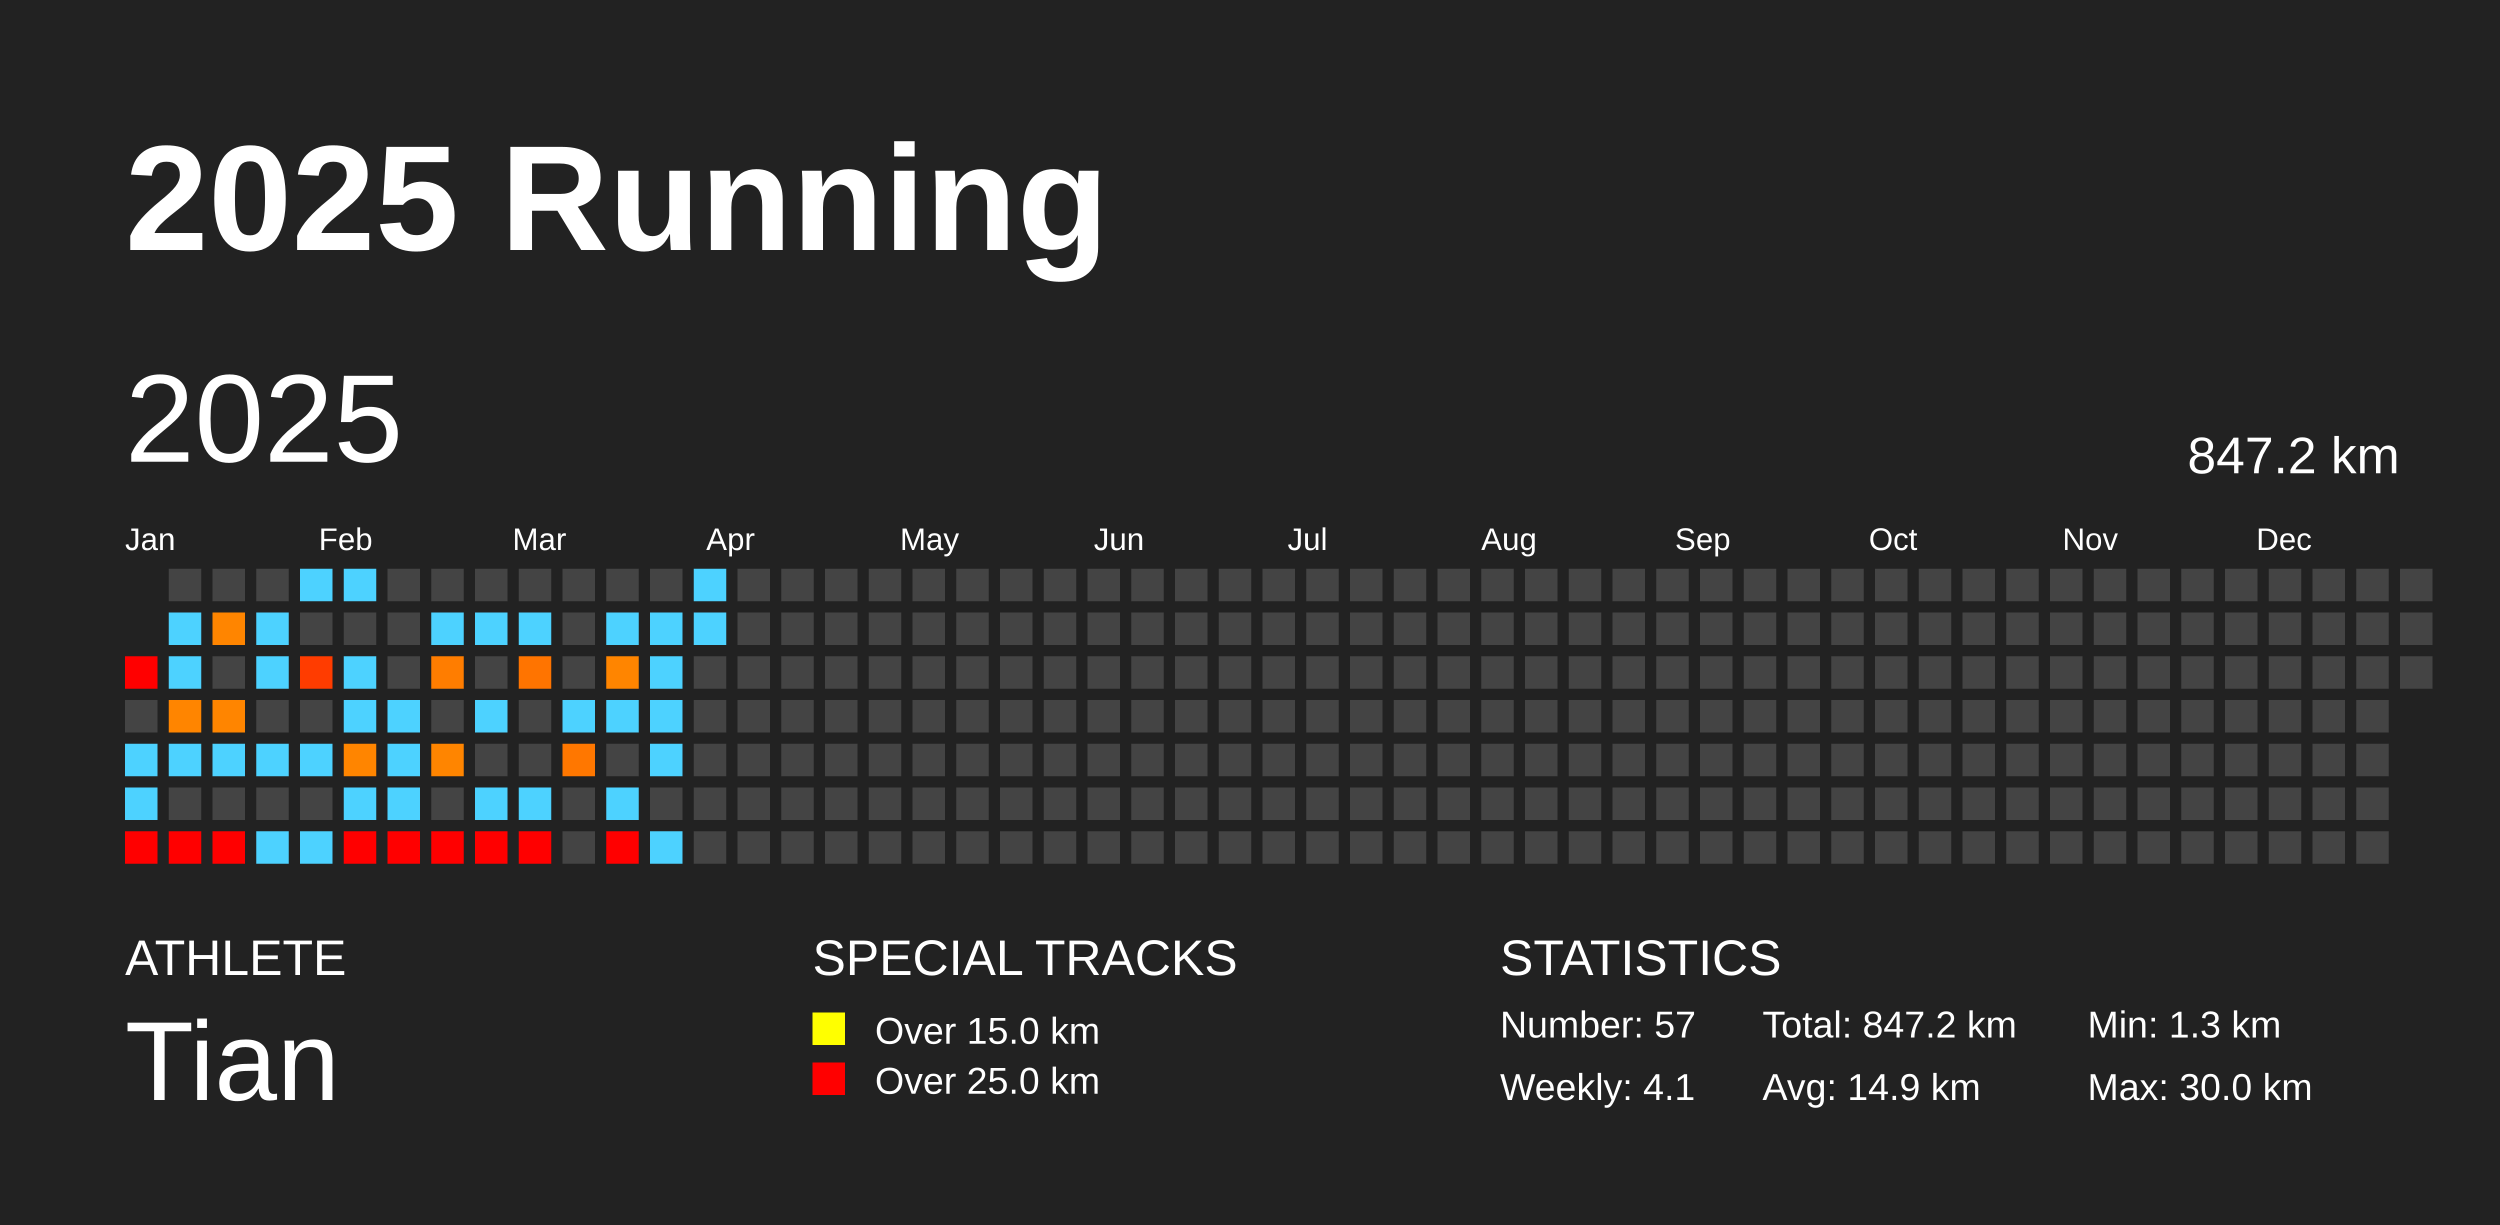
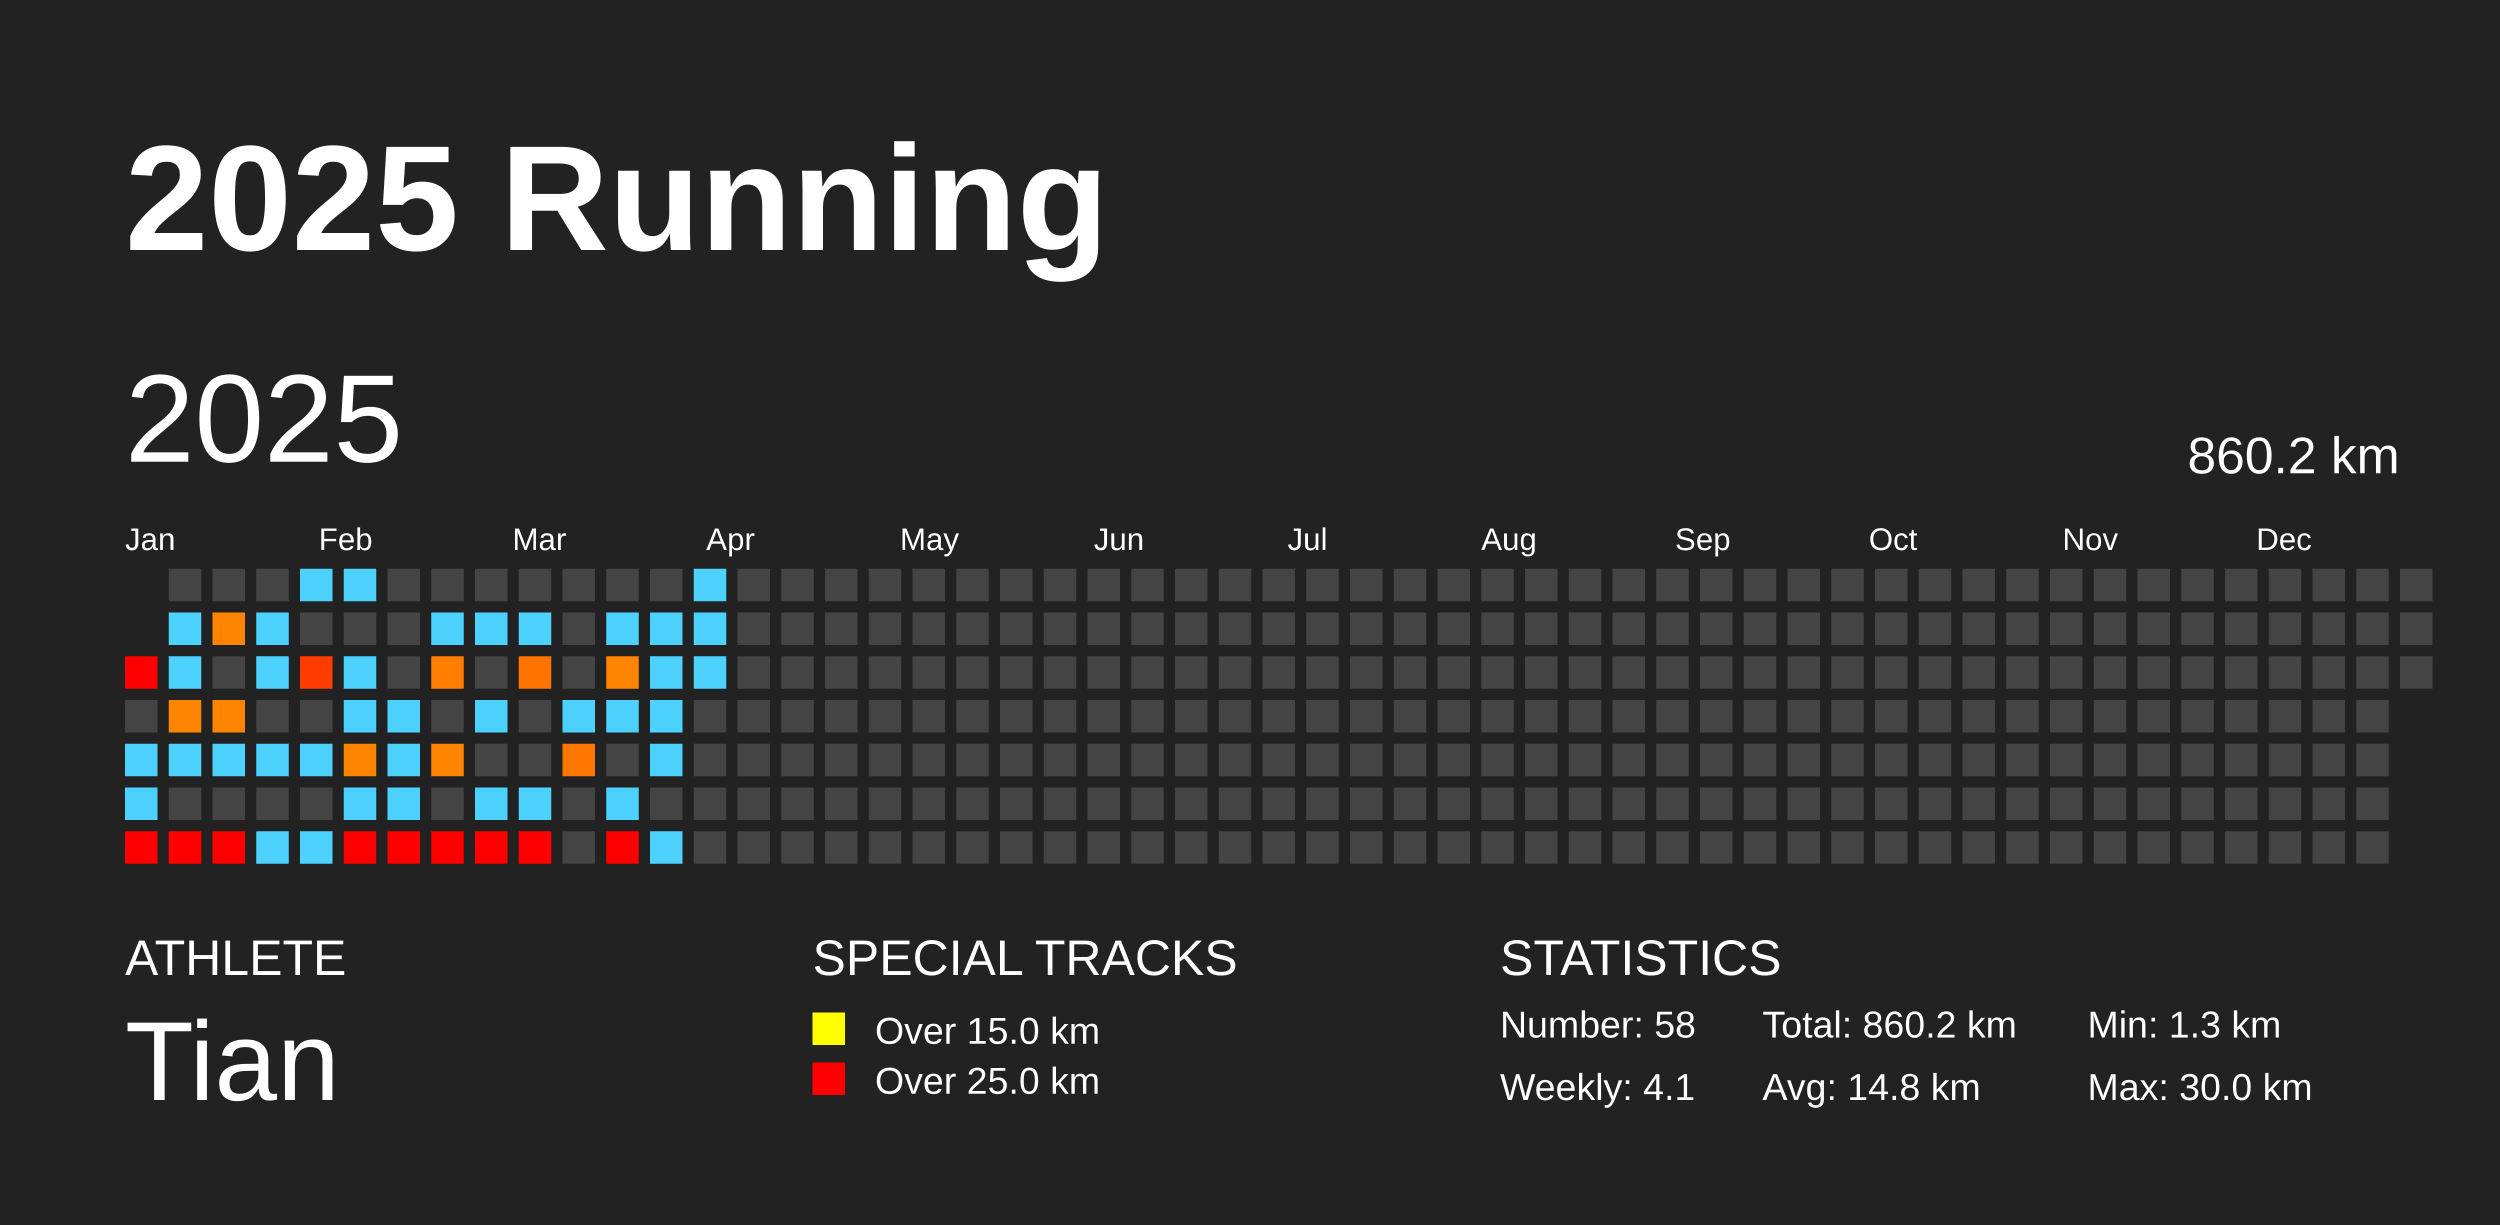
<svg xmlns="http://www.w3.org/2000/svg" baseProfile="full" height="98mm" version="1.1" viewBox="0,0,200,98" width="200mm">
  <defs />
  <rect fill="#222222" height="98" width="200" x="0" y="0" />
  <text fill="#FFFFFF" style="font-size:12px; font-family:Arial; font-weight:bold;" x="10" y="20">2025 Running</text>
  <text fill="#FFFFFF" style="font-size:4px; font-family:Arial" x="10" y="78">ATHLETE</text>
  <text fill="#FFFFFF" style="font-size:9px; font-family:Arial" x="10" y="88">Tian</text>
  <text fill="#FFFFFF" style="font-size:4px; font-family:Arial" x="65" y="78">SPECIAL TRACKS</text>
  <rect fill="yellow" height="2.6" width="2.6" x="65" y="81" />
  <text fill="#FFFFFF" style="font-size:3px; font-family:Arial" x="70" y="83.5">Over 15.0 km</text>
  <rect fill="red" height="2.6" width="2.6" x="65" y="85" />
  <text fill="#FFFFFF" style="font-size:3px; font-family:Arial" x="70" y="87.5">Over 25.0 km</text>
  <text fill="#FFFFFF" style="font-size:4px; font-family:Arial" x="120" y="78">STATISTICS</text>
-   <text fill="#FFFFFF" style="font-size:3px; font-family:Arial" x="120" y="83">Number: 57</text>
+   <text fill="#FFFFFF" style="font-size:3px; font-family:Arial" x="120" y="83">Number: 58</text>
  <text fill="#FFFFFF" style="font-size:3px; font-family:Arial" x="120" y="88">Weekly: 4.1</text>
-   <text fill="#FFFFFF" style="font-size:3px; font-family:Arial" x="141" y="83">Total: 847.2 km</text>
-   <text fill="#FFFFFF" style="font-size:3px; font-family:Arial" x="141" y="88">Avg: 14.9 km</text>
+   <text fill="#FFFFFF" style="font-size:3px; font-family:Arial" x="141" y="83">Total: 860.2 km</text>
+   <text fill="#FFFFFF" style="font-size:3px; font-family:Arial" x="141" y="88">Avg: 14.8 km</text>
  <text fill="#FFFFFF" style="font-size:3px; font-family:Arial" x="167" y="83">Min: 1.3 km</text>
  <text fill="#FFFFFF" style="font-size:3px; font-family:Arial" x="167" y="88">Max: 30.0 km</text>
  <text dominant-baseline="hanging" fill="#FFFFFF" style="font-size:10.0px; font-family:Arial;" x="10" y="30">2025</text>
-   <text dominant-baseline="hanging" fill="#FFFFFF" style="font-size:4.125px; font-family:Arial;" x="175" y="35">847.2 km</text>
+   <text dominant-baseline="hanging" fill="#FFFFFF" style="font-size:4.125px; font-family:Arial;" x="175" y="35">860.2 km</text>
  <text fill="#FFFFFF" style="font-size:2.5px; font-family:Arial" x="10.0" y="44">Jan</text>
  <text fill="#FFFFFF" style="font-size:2.5px; font-family:Arial" x="25.5" y="44">Feb</text>
  <text fill="#FFFFFF" style="font-size:2.5px; font-family:Arial" x="41.0" y="44">Mar</text>
  <text fill="#FFFFFF" style="font-size:2.5px; font-family:Arial" x="56.5" y="44">Apr</text>
  <text fill="#FFFFFF" style="font-size:2.5px; font-family:Arial" x="72.0" y="44">May</text>
  <text fill="#FFFFFF" style="font-size:2.5px; font-family:Arial" x="87.5" y="44">Jun</text>
  <text fill="#FFFFFF" style="font-size:2.5px; font-family:Arial" x="103.0" y="44">Jul</text>
  <text fill="#FFFFFF" style="font-size:2.5px; font-family:Arial" x="118.5" y="44">Aug</text>
  <text fill="#FFFFFF" style="font-size:2.5px; font-family:Arial" x="134.0" y="44">Sep</text>
  <text fill="#FFFFFF" style="font-size:2.5px; font-family:Arial" x="149.5" y="44">Oct</text>
  <text fill="#FFFFFF" style="font-size:2.5px; font-family:Arial" x="165.0" y="44">Nov</text>
  <text fill="#FFFFFF" style="font-size:2.5px; font-family:Arial" x="180.5" y="44">Dec</text>
  <rect fill="red" height="2.6" width="2.6" x="10.0" y="52.5" />
  <rect fill="#444444" height="2.6" width="2.6" x="10.0" y="56.0" />
  <rect fill="#4dd2ff" height="2.6" width="2.6" x="10.0" y="59.5" />
  <rect fill="#4dd2ff" height="2.6" width="2.6" x="10.0" y="63.0" />
  <rect fill="red" height="2.6" width="2.6" x="10.0" y="66.5" />
  <rect fill="#444444" height="2.6" width="2.6" x="13.5" y="45.5" />
  <rect fill="#4dd2ff" height="2.6" width="2.6" x="13.5" y="49.0" />
  <rect fill="#4dd2ff" height="2.6" width="2.6" x="13.5" y="52.5" />
  <rect fill="#ff8500" height="2.6" width="2.6" x="13.5" y="56.0" />
  <rect fill="#4dd2ff" height="2.6" width="2.6" x="13.5" y="59.5" />
  <rect fill="#444444" height="2.6" width="2.6" x="13.5" y="63.0" />
  <rect fill="red" height="2.6" width="2.6" x="13.5" y="66.5" />
  <rect fill="#444444" height="2.6" width="2.6" x="17.0" y="45.5" />
  <rect fill="#ff8500" height="2.6" width="2.6" x="17.0" y="49.0" />
  <rect fill="#444444" height="2.6" width="2.6" x="17.0" y="52.5" />
  <rect fill="#ff8500" height="2.6" width="2.6" x="17.0" y="56.0" />
  <rect fill="#4dd2ff" height="2.6" width="2.6" x="17.0" y="59.5" />
  <rect fill="#444444" height="2.6" width="2.6" x="17.0" y="63.0" />
  <rect fill="red" height="2.6" width="2.6" x="17.0" y="66.5" />
  <rect fill="#444444" height="2.6" width="2.6" x="20.5" y="45.5" />
  <rect fill="#4dd2ff" height="2.6" width="2.6" x="20.5" y="49.0" />
  <rect fill="#4dd2ff" height="2.6" width="2.6" x="20.5" y="52.5" />
  <rect fill="#444444" height="2.6" width="2.6" x="20.5" y="56.0" />
  <rect fill="#4dd2ff" height="2.6" width="2.6" x="20.5" y="59.5" />
  <rect fill="#444444" height="2.6" width="2.6" x="20.5" y="63.0" />
  <rect fill="#4dd2ff" height="2.6" width="2.6" x="20.5" y="66.5" />
  <rect fill="#4dd2ff" height="2.6" width="2.6" x="24.0" y="45.5" />
  <rect fill="#444444" height="2.6" width="2.6" x="24.0" y="49.0" />
  <rect fill="#ff3c00" height="2.6" width="2.6" x="24.0" y="52.5" />
  <rect fill="#444444" height="2.6" width="2.6" x="24.0" y="56.0" />
  <rect fill="#4dd2ff" height="2.6" width="2.6" x="24.0" y="59.5" />
  <rect fill="#444444" height="2.6" width="2.6" x="24.0" y="63.0" />
  <rect fill="#4dd2ff" height="2.6" width="2.6" x="24.0" y="66.5" />
  <rect fill="#4dd2ff" height="2.6" width="2.6" x="27.5" y="45.5" />
  <rect fill="#444444" height="2.6" width="2.6" x="27.5" y="49.0" />
  <rect fill="#4dd2ff" height="2.6" width="2.6" x="27.5" y="52.5" />
  <rect fill="#4dd2ff" height="2.6" width="2.6" x="27.5" y="56.0" />
  <rect fill="#ff8500" height="2.6" width="2.6" x="27.5" y="59.5" />
  <rect fill="#4dd2ff" height="2.6" width="2.6" x="27.5" y="63.0" />
  <rect fill="red" height="2.6" width="2.6" x="27.5" y="66.5" />
  <rect fill="#444444" height="2.6" width="2.6" x="31.0" y="45.5" />
  <rect fill="#444444" height="2.6" width="2.6" x="31.0" y="49.0" />
  <rect fill="#444444" height="2.6" width="2.6" x="31.0" y="52.5" />
  <rect fill="#4dd2ff" height="2.6" width="2.6" x="31.0" y="56.0" />
  <rect fill="#4dd2ff" height="2.6" width="2.6" x="31.0" y="59.5" />
  <rect fill="#4dd2ff" height="2.6" width="2.6" x="31.0" y="63.0" />
  <rect fill="red" height="2.6" width="2.6" x="31.0" y="66.5" />
  <rect fill="#444444" height="2.6" width="2.6" x="34.5" y="45.5" />
  <rect fill="#4dd2ff" height="2.6" width="2.6" x="34.5" y="49.0" />
  <rect fill="#ff7d00" height="2.6" width="2.6" x="34.5" y="52.5" />
  <rect fill="#444444" height="2.6" width="2.6" x="34.5" y="56.0" />
  <rect fill="#ff8500" height="2.6" width="2.6" x="34.5" y="59.5" />
  <rect fill="#444444" height="2.6" width="2.6" x="34.5" y="63.0" />
  <rect fill="red" height="2.6" width="2.6" x="34.5" y="66.5" />
  <rect fill="#444444" height="2.6" width="2.6" x="38.0" y="45.5" />
  <rect fill="#4dd2ff" height="2.6" width="2.6" x="38.0" y="49.0" />
  <rect fill="#444444" height="2.6" width="2.6" x="38.0" y="52.5" />
  <rect fill="#4dd2ff" height="2.6" width="2.6" x="38.0" y="56.0" />
  <rect fill="#444444" height="2.6" width="2.6" x="38.0" y="59.5" />
  <rect fill="#4dd2ff" height="2.6" width="2.6" x="38.0" y="63.0" />
  <rect fill="red" height="2.6" width="2.6" x="38.0" y="66.5" />
  <rect fill="#444444" height="2.6" width="2.6" x="41.5" y="45.5" />
  <rect fill="#4dd2ff" height="2.6" width="2.6" x="41.5" y="49.0" />
  <rect fill="#ff7400" height="2.6" width="2.6" x="41.5" y="52.5" />
  <rect fill="#444444" height="2.6" width="2.6" x="41.5" y="56.0" />
  <rect fill="#444444" height="2.6" width="2.6" x="41.5" y="59.5" />
  <rect fill="#4dd2ff" height="2.6" width="2.6" x="41.5" y="63.0" />
  <rect fill="red" height="2.6" width="2.6" x="41.5" y="66.5" />
  <rect fill="#444444" height="2.6" width="2.6" x="45.0" y="45.5" />
  <rect fill="#444444" height="2.6" width="2.6" x="45.0" y="49.0" />
  <rect fill="#444444" height="2.6" width="2.6" x="45.0" y="52.5" />
  <rect fill="#4dd2ff" height="2.6" width="2.6" x="45.0" y="56.0" />
  <rect fill="#ff7700" height="2.6" width="2.6" x="45.0" y="59.5" />
  <rect fill="#444444" height="2.6" width="2.6" x="45.0" y="63.0" />
  <rect fill="#444444" height="2.6" width="2.6" x="45.0" y="66.5" />
  <rect fill="#444444" height="2.6" width="2.6" x="48.5" y="45.5" />
  <rect fill="#4dd2ff" height="2.6" width="2.6" x="48.5" y="49.0" />
  <rect fill="#ff8500" height="2.6" width="2.6" x="48.5" y="52.5" />
  <rect fill="#4dd2ff" height="2.6" width="2.6" x="48.5" y="56.0" />
  <rect fill="#444444" height="2.6" width="2.6" x="48.5" y="59.5" />
  <rect fill="#4dd2ff" height="2.6" width="2.6" x="48.5" y="63.0" />
  <rect fill="red" height="2.6" width="2.6" x="48.5" y="66.5" />
  <rect fill="#444444" height="2.6" width="2.6" x="52.0" y="45.5" />
  <rect fill="#4dd2ff" height="2.6" width="2.6" x="52.0" y="49.0" />
  <rect fill="#4dd2ff" height="2.6" width="2.6" x="52.0" y="52.5" />
  <rect fill="#4dd2ff" height="2.6" width="2.6" x="52.0" y="56.0" />
  <rect fill="#4dd2ff" height="2.6" width="2.6" x="52.0" y="59.5" />
  <rect fill="#444444" height="2.6" width="2.6" x="52.0" y="63.0" />
  <rect fill="#4dd2ff" height="2.6" width="2.6" x="52.0" y="66.5" />
  <rect fill="#4dd2ff" height="2.6" width="2.6" x="55.5" y="45.5" />
  <rect fill="#4dd2ff" height="2.6" width="2.6" x="55.5" y="49.0" />
-   <rect fill="#444444" height="2.6" width="2.6" x="55.5" y="52.5" />
+   <rect fill="#4dd2ff" height="2.6" width="2.6" x="55.5" y="52.5" />
  <rect fill="#444444" height="2.6" width="2.6" x="55.5" y="56.0" />
  <rect fill="#444444" height="2.6" width="2.6" x="55.5" y="59.5" />
  <rect fill="#444444" height="2.6" width="2.6" x="55.5" y="63.0" />
  <rect fill="#444444" height="2.6" width="2.6" x="55.5" y="66.5" />
  <rect fill="#444444" height="2.6" width="2.6" x="59.0" y="45.5" />
  <rect fill="#444444" height="2.6" width="2.6" x="59.0" y="49.0" />
  <rect fill="#444444" height="2.6" width="2.6" x="59.0" y="52.5" />
  <rect fill="#444444" height="2.6" width="2.6" x="59.0" y="56.0" />
  <rect fill="#444444" height="2.6" width="2.6" x="59.0" y="59.5" />
  <rect fill="#444444" height="2.6" width="2.6" x="59.0" y="63.0" />
  <rect fill="#444444" height="2.6" width="2.6" x="59.0" y="66.5" />
  <rect fill="#444444" height="2.6" width="2.6" x="62.5" y="45.5" />
  <rect fill="#444444" height="2.6" width="2.6" x="62.5" y="49.0" />
  <rect fill="#444444" height="2.6" width="2.6" x="62.5" y="52.5" />
  <rect fill="#444444" height="2.6" width="2.6" x="62.5" y="56.0" />
  <rect fill="#444444" height="2.6" width="2.6" x="62.5" y="59.5" />
  <rect fill="#444444" height="2.6" width="2.6" x="62.5" y="63.0" />
  <rect fill="#444444" height="2.6" width="2.6" x="62.5" y="66.5" />
  <rect fill="#444444" height="2.6" width="2.6" x="66.0" y="45.5" />
  <rect fill="#444444" height="2.6" width="2.6" x="66.0" y="49.0" />
  <rect fill="#444444" height="2.6" width="2.6" x="66.0" y="52.5" />
  <rect fill="#444444" height="2.6" width="2.6" x="66.0" y="56.0" />
  <rect fill="#444444" height="2.6" width="2.6" x="66.0" y="59.5" />
  <rect fill="#444444" height="2.6" width="2.6" x="66.0" y="63.0" />
  <rect fill="#444444" height="2.6" width="2.6" x="66.0" y="66.5" />
  <rect fill="#444444" height="2.6" width="2.6" x="69.5" y="45.5" />
  <rect fill="#444444" height="2.6" width="2.6" x="69.5" y="49.0" />
  <rect fill="#444444" height="2.6" width="2.6" x="69.5" y="52.5" />
  <rect fill="#444444" height="2.6" width="2.6" x="69.5" y="56.0" />
  <rect fill="#444444" height="2.6" width="2.6" x="69.5" y="59.5" />
  <rect fill="#444444" height="2.6" width="2.6" x="69.5" y="63.0" />
  <rect fill="#444444" height="2.6" width="2.6" x="69.5" y="66.5" />
  <rect fill="#444444" height="2.6" width="2.6" x="73.0" y="45.5" />
  <rect fill="#444444" height="2.6" width="2.6" x="73.0" y="49.0" />
  <rect fill="#444444" height="2.6" width="2.6" x="73.0" y="52.5" />
  <rect fill="#444444" height="2.6" width="2.6" x="73.0" y="56.0" />
  <rect fill="#444444" height="2.6" width="2.6" x="73.0" y="59.5" />
  <rect fill="#444444" height="2.6" width="2.6" x="73.0" y="63.0" />
  <rect fill="#444444" height="2.6" width="2.6" x="73.0" y="66.5" />
  <rect fill="#444444" height="2.6" width="2.6" x="76.5" y="45.5" />
  <rect fill="#444444" height="2.6" width="2.6" x="76.5" y="49.0" />
  <rect fill="#444444" height="2.6" width="2.6" x="76.5" y="52.5" />
  <rect fill="#444444" height="2.6" width="2.6" x="76.5" y="56.0" />
  <rect fill="#444444" height="2.6" width="2.6" x="76.5" y="59.5" />
  <rect fill="#444444" height="2.6" width="2.6" x="76.5" y="63.0" />
  <rect fill="#444444" height="2.6" width="2.6" x="76.5" y="66.5" />
  <rect fill="#444444" height="2.6" width="2.6" x="80.0" y="45.5" />
  <rect fill="#444444" height="2.6" width="2.6" x="80.0" y="49.0" />
  <rect fill="#444444" height="2.6" width="2.6" x="80.0" y="52.5" />
  <rect fill="#444444" height="2.6" width="2.6" x="80.0" y="56.0" />
  <rect fill="#444444" height="2.6" width="2.6" x="80.0" y="59.5" />
  <rect fill="#444444" height="2.6" width="2.6" x="80.0" y="63.0" />
  <rect fill="#444444" height="2.6" width="2.6" x="80.0" y="66.5" />
  <rect fill="#444444" height="2.6" width="2.6" x="83.5" y="45.5" />
  <rect fill="#444444" height="2.6" width="2.6" x="83.5" y="49.0" />
  <rect fill="#444444" height="2.6" width="2.6" x="83.5" y="52.5" />
  <rect fill="#444444" height="2.6" width="2.6" x="83.5" y="56.0" />
  <rect fill="#444444" height="2.6" width="2.6" x="83.5" y="59.5" />
  <rect fill="#444444" height="2.6" width="2.6" x="83.5" y="63.0" />
  <rect fill="#444444" height="2.6" width="2.6" x="83.5" y="66.5" />
  <rect fill="#444444" height="2.6" width="2.6" x="87.0" y="45.5" />
  <rect fill="#444444" height="2.6" width="2.6" x="87.0" y="49.0" />
  <rect fill="#444444" height="2.6" width="2.6" x="87.0" y="52.5" />
  <rect fill="#444444" height="2.6" width="2.6" x="87.0" y="56.0" />
  <rect fill="#444444" height="2.6" width="2.6" x="87.0" y="59.5" />
  <rect fill="#444444" height="2.6" width="2.6" x="87.0" y="63.0" />
  <rect fill="#444444" height="2.6" width="2.6" x="87.0" y="66.5" />
  <rect fill="#444444" height="2.6" width="2.6" x="90.5" y="45.5" />
  <rect fill="#444444" height="2.6" width="2.6" x="90.5" y="49.0" />
  <rect fill="#444444" height="2.6" width="2.6" x="90.5" y="52.5" />
  <rect fill="#444444" height="2.6" width="2.6" x="90.5" y="56.0" />
  <rect fill="#444444" height="2.6" width="2.6" x="90.5" y="59.5" />
  <rect fill="#444444" height="2.6" width="2.6" x="90.5" y="63.0" />
  <rect fill="#444444" height="2.6" width="2.6" x="90.5" y="66.5" />
  <rect fill="#444444" height="2.6" width="2.6" x="94.0" y="45.5" />
  <rect fill="#444444" height="2.6" width="2.6" x="94.0" y="49.0" />
  <rect fill="#444444" height="2.6" width="2.6" x="94.0" y="52.5" />
  <rect fill="#444444" height="2.6" width="2.6" x="94.0" y="56.0" />
  <rect fill="#444444" height="2.6" width="2.6" x="94.0" y="59.5" />
  <rect fill="#444444" height="2.6" width="2.6" x="94.0" y="63.0" />
  <rect fill="#444444" height="2.6" width="2.6" x="94.0" y="66.5" />
  <rect fill="#444444" height="2.6" width="2.6" x="97.5" y="45.5" />
  <rect fill="#444444" height="2.6" width="2.6" x="97.5" y="49.0" />
  <rect fill="#444444" height="2.6" width="2.6" x="97.5" y="52.5" />
  <rect fill="#444444" height="2.6" width="2.6" x="97.5" y="56.0" />
  <rect fill="#444444" height="2.6" width="2.6" x="97.5" y="59.5" />
  <rect fill="#444444" height="2.6" width="2.6" x="97.5" y="63.0" />
  <rect fill="#444444" height="2.6" width="2.6" x="97.5" y="66.5" />
  <rect fill="#444444" height="2.6" width="2.6" x="101.0" y="45.5" />
  <rect fill="#444444" height="2.6" width="2.6" x="101.0" y="49.0" />
  <rect fill="#444444" height="2.6" width="2.6" x="101.0" y="52.5" />
  <rect fill="#444444" height="2.6" width="2.6" x="101.0" y="56.0" />
  <rect fill="#444444" height="2.6" width="2.6" x="101.0" y="59.5" />
  <rect fill="#444444" height="2.6" width="2.6" x="101.0" y="63.0" />
  <rect fill="#444444" height="2.6" width="2.6" x="101.0" y="66.5" />
  <rect fill="#444444" height="2.6" width="2.6" x="104.5" y="45.5" />
  <rect fill="#444444" height="2.6" width="2.6" x="104.5" y="49.0" />
  <rect fill="#444444" height="2.6" width="2.6" x="104.5" y="52.5" />
  <rect fill="#444444" height="2.6" width="2.6" x="104.5" y="56.0" />
  <rect fill="#444444" height="2.6" width="2.6" x="104.5" y="59.5" />
  <rect fill="#444444" height="2.6" width="2.6" x="104.5" y="63.0" />
  <rect fill="#444444" height="2.6" width="2.6" x="104.5" y="66.5" />
  <rect fill="#444444" height="2.6" width="2.6" x="108.0" y="45.5" />
  <rect fill="#444444" height="2.6" width="2.6" x="108.0" y="49.0" />
  <rect fill="#444444" height="2.6" width="2.6" x="108.0" y="52.5" />
  <rect fill="#444444" height="2.6" width="2.6" x="108.0" y="56.0" />
  <rect fill="#444444" height="2.6" width="2.6" x="108.0" y="59.5" />
  <rect fill="#444444" height="2.6" width="2.6" x="108.0" y="63.0" />
  <rect fill="#444444" height="2.6" width="2.6" x="108.0" y="66.5" />
  <rect fill="#444444" height="2.6" width="2.6" x="111.5" y="45.5" />
  <rect fill="#444444" height="2.6" width="2.6" x="111.5" y="49.0" />
  <rect fill="#444444" height="2.6" width="2.6" x="111.5" y="52.5" />
  <rect fill="#444444" height="2.6" width="2.6" x="111.5" y="56.0" />
  <rect fill="#444444" height="2.6" width="2.6" x="111.5" y="59.5" />
  <rect fill="#444444" height="2.6" width="2.6" x="111.5" y="63.0" />
  <rect fill="#444444" height="2.6" width="2.6" x="111.5" y="66.5" />
  <rect fill="#444444" height="2.6" width="2.6" x="115.0" y="45.5" />
  <rect fill="#444444" height="2.6" width="2.6" x="115.0" y="49.0" />
  <rect fill="#444444" height="2.6" width="2.6" x="115.0" y="52.5" />
  <rect fill="#444444" height="2.6" width="2.6" x="115.0" y="56.0" />
  <rect fill="#444444" height="2.6" width="2.6" x="115.0" y="59.5" />
  <rect fill="#444444" height="2.6" width="2.6" x="115.0" y="63.0" />
  <rect fill="#444444" height="2.6" width="2.6" x="115.0" y="66.5" />
  <rect fill="#444444" height="2.6" width="2.6" x="118.5" y="45.5" />
  <rect fill="#444444" height="2.6" width="2.6" x="118.5" y="49.0" />
  <rect fill="#444444" height="2.6" width="2.6" x="118.5" y="52.5" />
  <rect fill="#444444" height="2.6" width="2.6" x="118.5" y="56.0" />
  <rect fill="#444444" height="2.6" width="2.6" x="118.5" y="59.5" />
  <rect fill="#444444" height="2.6" width="2.6" x="118.5" y="63.0" />
  <rect fill="#444444" height="2.6" width="2.6" x="118.5" y="66.5" />
  <rect fill="#444444" height="2.6" width="2.6" x="122.0" y="45.5" />
  <rect fill="#444444" height="2.6" width="2.6" x="122.0" y="49.0" />
  <rect fill="#444444" height="2.6" width="2.6" x="122.0" y="52.5" />
  <rect fill="#444444" height="2.6" width="2.6" x="122.0" y="56.0" />
  <rect fill="#444444" height="2.6" width="2.6" x="122.0" y="59.5" />
  <rect fill="#444444" height="2.6" width="2.6" x="122.0" y="63.0" />
  <rect fill="#444444" height="2.6" width="2.6" x="122.0" y="66.5" />
  <rect fill="#444444" height="2.6" width="2.6" x="125.5" y="45.5" />
  <rect fill="#444444" height="2.6" width="2.6" x="125.5" y="49.0" />
  <rect fill="#444444" height="2.6" width="2.6" x="125.5" y="52.5" />
  <rect fill="#444444" height="2.6" width="2.6" x="125.5" y="56.0" />
  <rect fill="#444444" height="2.6" width="2.6" x="125.5" y="59.5" />
  <rect fill="#444444" height="2.6" width="2.6" x="125.5" y="63.0" />
  <rect fill="#444444" height="2.6" width="2.6" x="125.5" y="66.5" />
  <rect fill="#444444" height="2.6" width="2.6" x="129.0" y="45.5" />
  <rect fill="#444444" height="2.6" width="2.6" x="129.0" y="49.0" />
  <rect fill="#444444" height="2.6" width="2.6" x="129.0" y="52.5" />
  <rect fill="#444444" height="2.6" width="2.6" x="129.0" y="56.0" />
  <rect fill="#444444" height="2.6" width="2.6" x="129.0" y="59.5" />
  <rect fill="#444444" height="2.6" width="2.6" x="129.0" y="63.0" />
  <rect fill="#444444" height="2.6" width="2.6" x="129.0" y="66.5" />
  <rect fill="#444444" height="2.6" width="2.6" x="132.5" y="45.5" />
  <rect fill="#444444" height="2.6" width="2.6" x="132.5" y="49.0" />
  <rect fill="#444444" height="2.6" width="2.6" x="132.5" y="52.5" />
  <rect fill="#444444" height="2.6" width="2.6" x="132.5" y="56.0" />
  <rect fill="#444444" height="2.6" width="2.6" x="132.5" y="59.5" />
  <rect fill="#444444" height="2.6" width="2.6" x="132.5" y="63.0" />
  <rect fill="#444444" height="2.6" width="2.6" x="132.5" y="66.5" />
  <rect fill="#444444" height="2.6" width="2.6" x="136.0" y="45.5" />
  <rect fill="#444444" height="2.6" width="2.6" x="136.0" y="49.0" />
  <rect fill="#444444" height="2.6" width="2.6" x="136.0" y="52.5" />
  <rect fill="#444444" height="2.6" width="2.6" x="136.0" y="56.0" />
  <rect fill="#444444" height="2.6" width="2.6" x="136.0" y="59.5" />
  <rect fill="#444444" height="2.6" width="2.6" x="136.0" y="63.0" />
  <rect fill="#444444" height="2.6" width="2.6" x="136.0" y="66.5" />
  <rect fill="#444444" height="2.6" width="2.6" x="139.5" y="45.5" />
  <rect fill="#444444" height="2.6" width="2.6" x="139.5" y="49.0" />
  <rect fill="#444444" height="2.6" width="2.6" x="139.5" y="52.5" />
  <rect fill="#444444" height="2.6" width="2.6" x="139.5" y="56.0" />
  <rect fill="#444444" height="2.6" width="2.6" x="139.5" y="59.5" />
  <rect fill="#444444" height="2.6" width="2.6" x="139.5" y="63.0" />
  <rect fill="#444444" height="2.6" width="2.6" x="139.5" y="66.5" />
  <rect fill="#444444" height="2.6" width="2.6" x="143.0" y="45.5" />
  <rect fill="#444444" height="2.6" width="2.6" x="143.0" y="49.0" />
  <rect fill="#444444" height="2.6" width="2.6" x="143.0" y="52.5" />
  <rect fill="#444444" height="2.6" width="2.6" x="143.0" y="56.0" />
  <rect fill="#444444" height="2.6" width="2.6" x="143.0" y="59.5" />
  <rect fill="#444444" height="2.6" width="2.6" x="143.0" y="63.0" />
  <rect fill="#444444" height="2.6" width="2.6" x="143.0" y="66.5" />
  <rect fill="#444444" height="2.6" width="2.6" x="146.5" y="45.5" />
  <rect fill="#444444" height="2.6" width="2.6" x="146.5" y="49.0" />
  <rect fill="#444444" height="2.6" width="2.6" x="146.5" y="52.5" />
  <rect fill="#444444" height="2.6" width="2.6" x="146.5" y="56.0" />
  <rect fill="#444444" height="2.6" width="2.6" x="146.5" y="59.5" />
  <rect fill="#444444" height="2.6" width="2.6" x="146.5" y="63.0" />
  <rect fill="#444444" height="2.6" width="2.6" x="146.5" y="66.5" />
  <rect fill="#444444" height="2.6" width="2.6" x="150.0" y="45.5" />
  <rect fill="#444444" height="2.6" width="2.6" x="150.0" y="49.0" />
  <rect fill="#444444" height="2.6" width="2.6" x="150.0" y="52.5" />
  <rect fill="#444444" height="2.6" width="2.6" x="150.0" y="56.0" />
  <rect fill="#444444" height="2.6" width="2.6" x="150.0" y="59.5" />
  <rect fill="#444444" height="2.6" width="2.6" x="150.0" y="63.0" />
  <rect fill="#444444" height="2.6" width="2.6" x="150.0" y="66.5" />
  <rect fill="#444444" height="2.6" width="2.6" x="153.5" y="45.5" />
  <rect fill="#444444" height="2.6" width="2.6" x="153.5" y="49.0" />
  <rect fill="#444444" height="2.6" width="2.6" x="153.5" y="52.5" />
  <rect fill="#444444" height="2.6" width="2.6" x="153.5" y="56.0" />
  <rect fill="#444444" height="2.6" width="2.6" x="153.5" y="59.5" />
  <rect fill="#444444" height="2.6" width="2.6" x="153.5" y="63.0" />
  <rect fill="#444444" height="2.6" width="2.6" x="153.5" y="66.5" />
  <rect fill="#444444" height="2.6" width="2.6" x="157.0" y="45.5" />
  <rect fill="#444444" height="2.6" width="2.6" x="157.0" y="49.0" />
  <rect fill="#444444" height="2.6" width="2.6" x="157.0" y="52.5" />
  <rect fill="#444444" height="2.6" width="2.6" x="157.0" y="56.0" />
  <rect fill="#444444" height="2.6" width="2.6" x="157.0" y="59.5" />
  <rect fill="#444444" height="2.6" width="2.6" x="157.0" y="63.0" />
  <rect fill="#444444" height="2.6" width="2.6" x="157.0" y="66.5" />
  <rect fill="#444444" height="2.6" width="2.6" x="160.5" y="45.5" />
  <rect fill="#444444" height="2.6" width="2.6" x="160.5" y="49.0" />
  <rect fill="#444444" height="2.6" width="2.6" x="160.5" y="52.5" />
  <rect fill="#444444" height="2.6" width="2.6" x="160.5" y="56.0" />
  <rect fill="#444444" height="2.6" width="2.6" x="160.5" y="59.5" />
  <rect fill="#444444" height="2.6" width="2.6" x="160.5" y="63.0" />
  <rect fill="#444444" height="2.6" width="2.6" x="160.5" y="66.5" />
  <rect fill="#444444" height="2.6" width="2.6" x="164.0" y="45.5" />
  <rect fill="#444444" height="2.6" width="2.6" x="164.0" y="49.0" />
  <rect fill="#444444" height="2.6" width="2.6" x="164.0" y="52.5" />
  <rect fill="#444444" height="2.6" width="2.6" x="164.0" y="56.0" />
  <rect fill="#444444" height="2.6" width="2.6" x="164.0" y="59.5" />
  <rect fill="#444444" height="2.6" width="2.6" x="164.0" y="63.0" />
  <rect fill="#444444" height="2.6" width="2.6" x="164.0" y="66.5" />
  <rect fill="#444444" height="2.6" width="2.6" x="167.5" y="45.5" />
  <rect fill="#444444" height="2.6" width="2.6" x="167.5" y="49.0" />
  <rect fill="#444444" height="2.6" width="2.6" x="167.5" y="52.5" />
  <rect fill="#444444" height="2.6" width="2.6" x="167.5" y="56.0" />
  <rect fill="#444444" height="2.6" width="2.6" x="167.5" y="59.5" />
  <rect fill="#444444" height="2.6" width="2.6" x="167.5" y="63.0" />
  <rect fill="#444444" height="2.6" width="2.6" x="167.5" y="66.5" />
  <rect fill="#444444" height="2.6" width="2.6" x="171.0" y="45.5" />
  <rect fill="#444444" height="2.6" width="2.6" x="171.0" y="49.0" />
  <rect fill="#444444" height="2.6" width="2.6" x="171.0" y="52.5" />
  <rect fill="#444444" height="2.6" width="2.6" x="171.0" y="56.0" />
  <rect fill="#444444" height="2.6" width="2.6" x="171.0" y="59.5" />
  <rect fill="#444444" height="2.6" width="2.6" x="171.0" y="63.0" />
  <rect fill="#444444" height="2.6" width="2.6" x="171.0" y="66.5" />
  <rect fill="#444444" height="2.6" width="2.6" x="174.5" y="45.5" />
  <rect fill="#444444" height="2.6" width="2.6" x="174.5" y="49.0" />
  <rect fill="#444444" height="2.6" width="2.6" x="174.5" y="52.5" />
  <rect fill="#444444" height="2.6" width="2.6" x="174.5" y="56.0" />
  <rect fill="#444444" height="2.6" width="2.6" x="174.5" y="59.5" />
  <rect fill="#444444" height="2.6" width="2.6" x="174.5" y="63.0" />
  <rect fill="#444444" height="2.6" width="2.6" x="174.5" y="66.5" />
  <rect fill="#444444" height="2.6" width="2.6" x="178.0" y="45.5" />
  <rect fill="#444444" height="2.6" width="2.6" x="178.0" y="49.0" />
  <rect fill="#444444" height="2.6" width="2.6" x="178.0" y="52.5" />
  <rect fill="#444444" height="2.6" width="2.6" x="178.0" y="56.0" />
  <rect fill="#444444" height="2.6" width="2.6" x="178.0" y="59.5" />
  <rect fill="#444444" height="2.6" width="2.6" x="178.0" y="63.0" />
  <rect fill="#444444" height="2.6" width="2.6" x="178.0" y="66.5" />
  <rect fill="#444444" height="2.6" width="2.6" x="181.5" y="45.5" />
  <rect fill="#444444" height="2.6" width="2.6" x="181.5" y="49.0" />
  <rect fill="#444444" height="2.6" width="2.6" x="181.5" y="52.5" />
  <rect fill="#444444" height="2.6" width="2.6" x="181.5" y="56.0" />
  <rect fill="#444444" height="2.6" width="2.6" x="181.5" y="59.5" />
  <rect fill="#444444" height="2.6" width="2.6" x="181.5" y="63.0" />
  <rect fill="#444444" height="2.6" width="2.6" x="181.5" y="66.5" />
  <rect fill="#444444" height="2.6" width="2.6" x="185.0" y="45.5" />
  <rect fill="#444444" height="2.6" width="2.6" x="185.0" y="49.0" />
  <rect fill="#444444" height="2.6" width="2.6" x="185.0" y="52.5" />
  <rect fill="#444444" height="2.6" width="2.6" x="185.0" y="56.0" />
  <rect fill="#444444" height="2.6" width="2.6" x="185.0" y="59.5" />
  <rect fill="#444444" height="2.6" width="2.6" x="185.0" y="63.0" />
  <rect fill="#444444" height="2.6" width="2.6" x="185.0" y="66.5" />
  <rect fill="#444444" height="2.6" width="2.6" x="188.5" y="45.5" />
  <rect fill="#444444" height="2.6" width="2.6" x="188.5" y="49.0" />
  <rect fill="#444444" height="2.6" width="2.6" x="188.5" y="52.5" />
  <rect fill="#444444" height="2.6" width="2.6" x="188.5" y="56.0" />
  <rect fill="#444444" height="2.6" width="2.6" x="188.5" y="59.5" />
  <rect fill="#444444" height="2.6" width="2.6" x="188.5" y="63.0" />
  <rect fill="#444444" height="2.6" width="2.6" x="188.5" y="66.5" />
  <rect fill="#444444" height="2.6" width="2.6" x="192.0" y="45.5" />
  <rect fill="#444444" height="2.6" width="2.6" x="192.0" y="49.0" />
  <rect fill="#444444" height="2.6" width="2.6" x="192.0" y="52.5" />
</svg>
